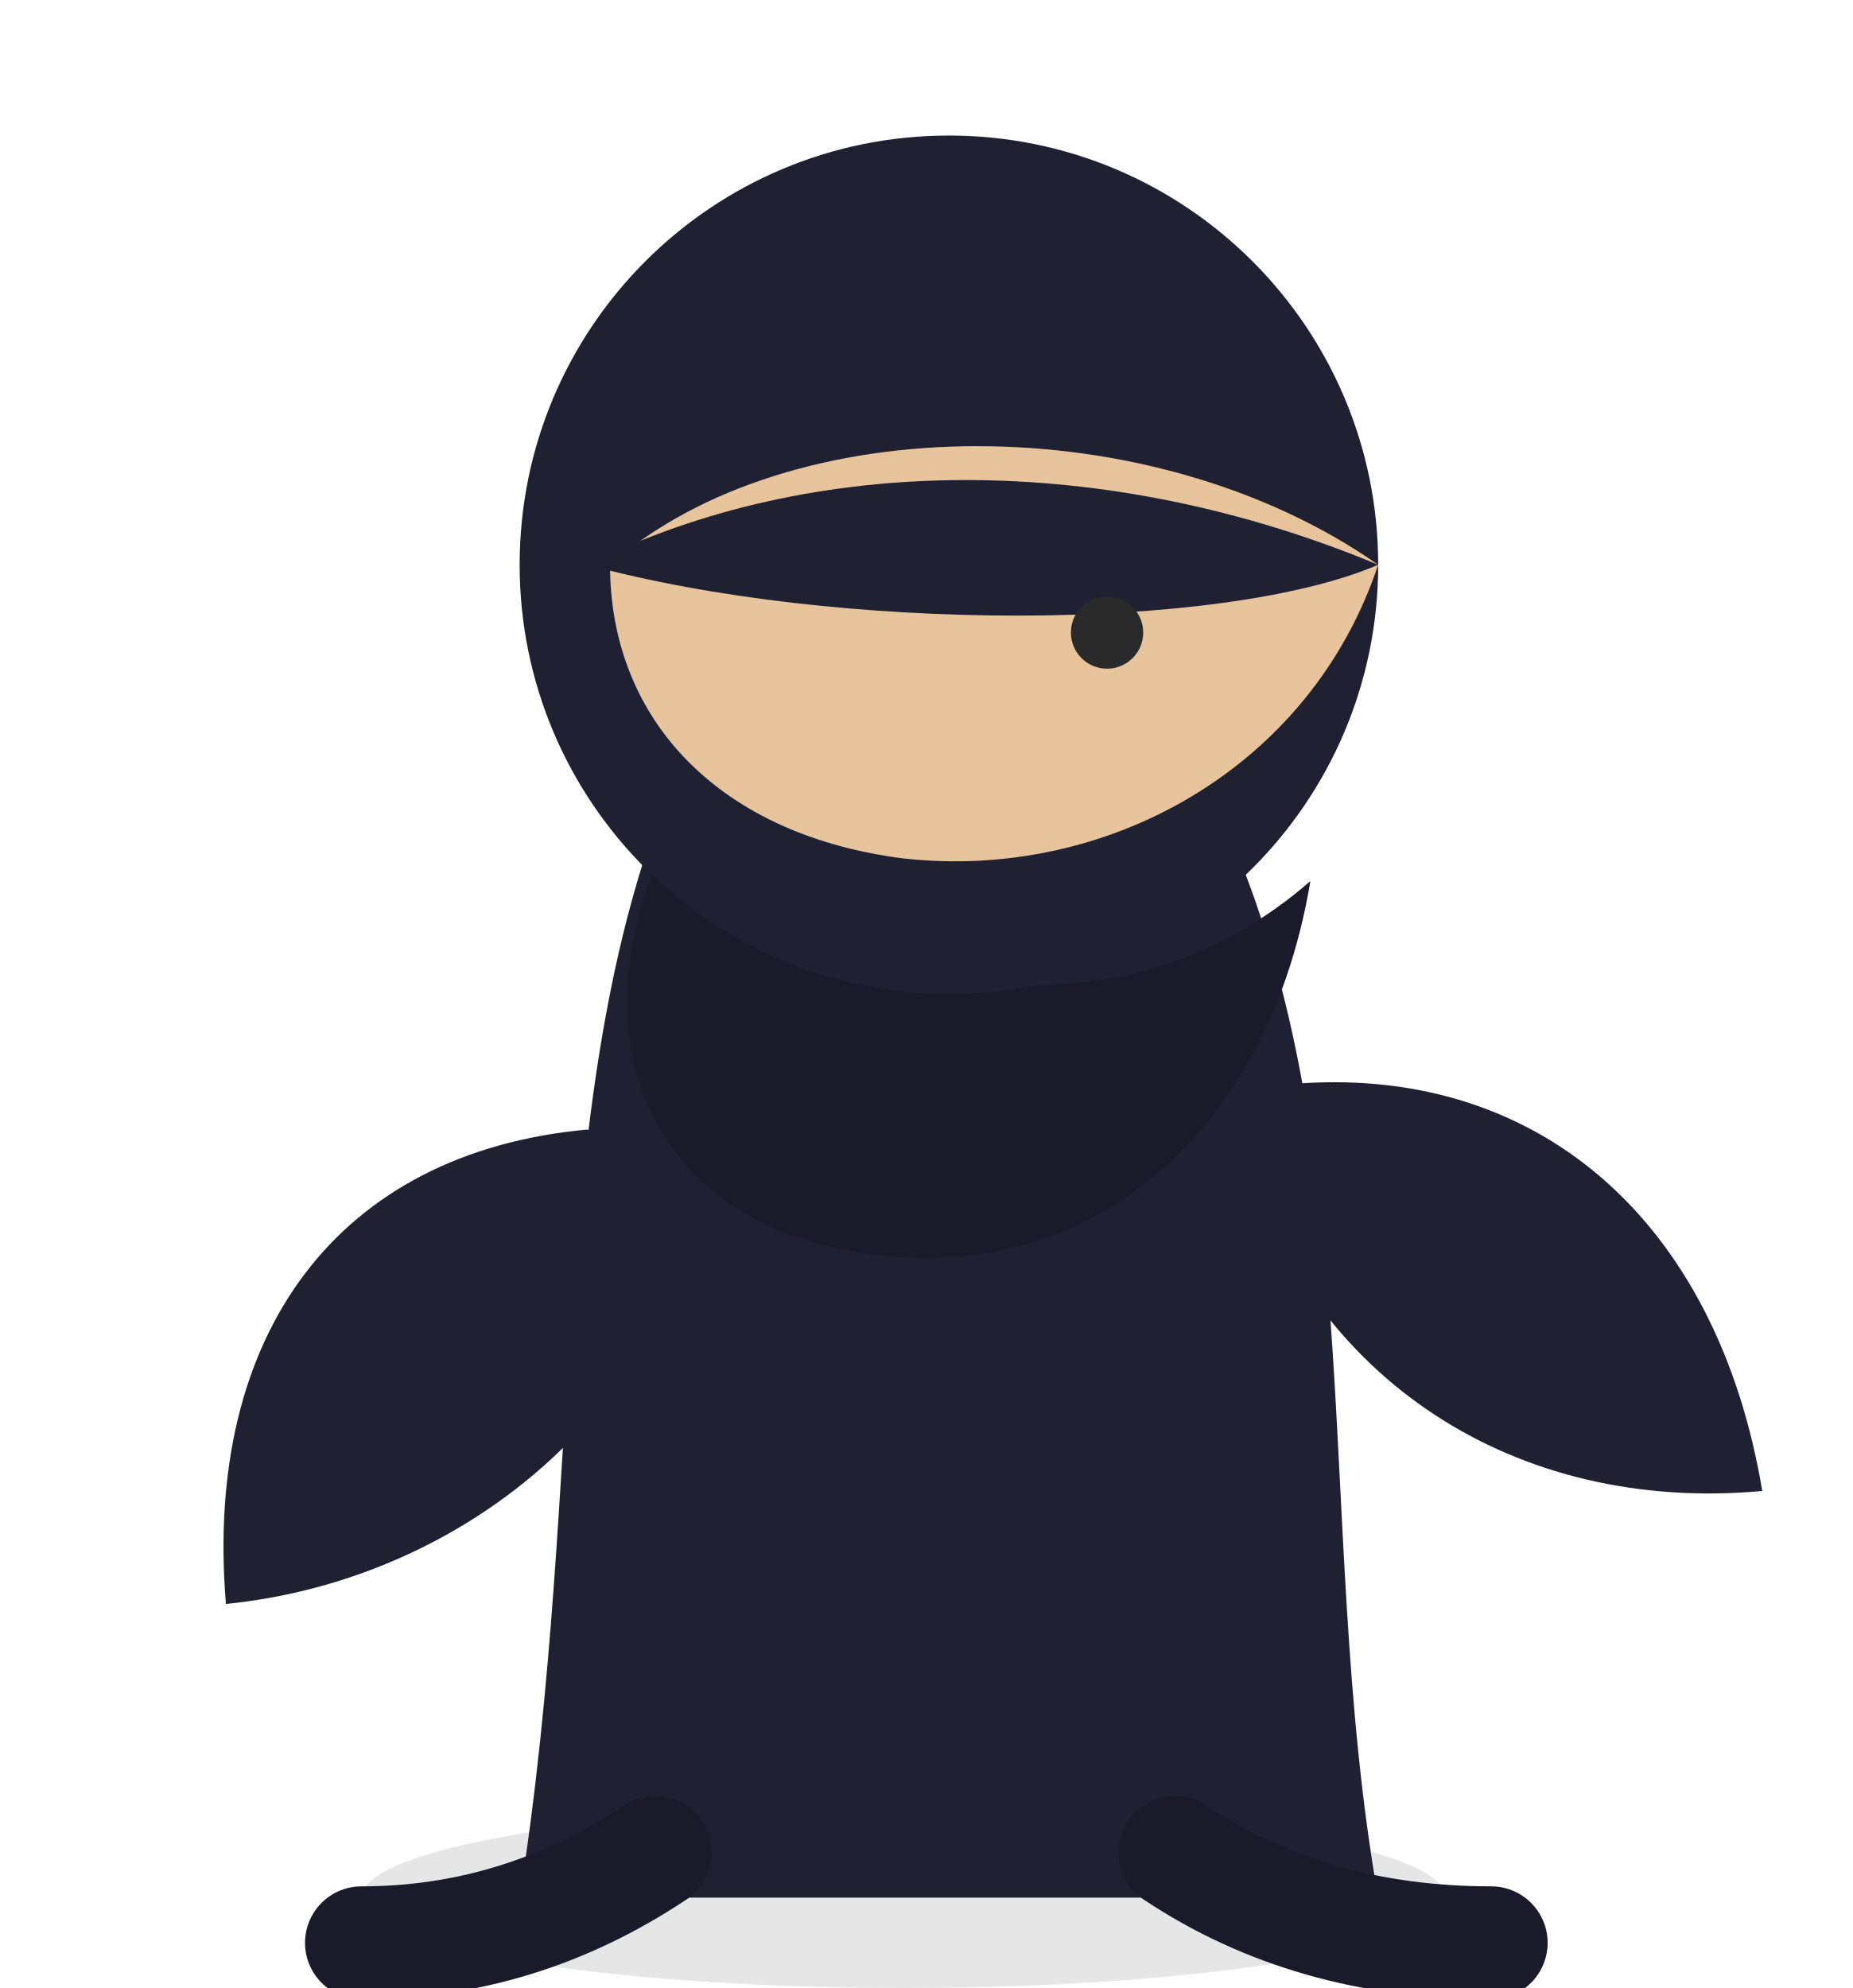
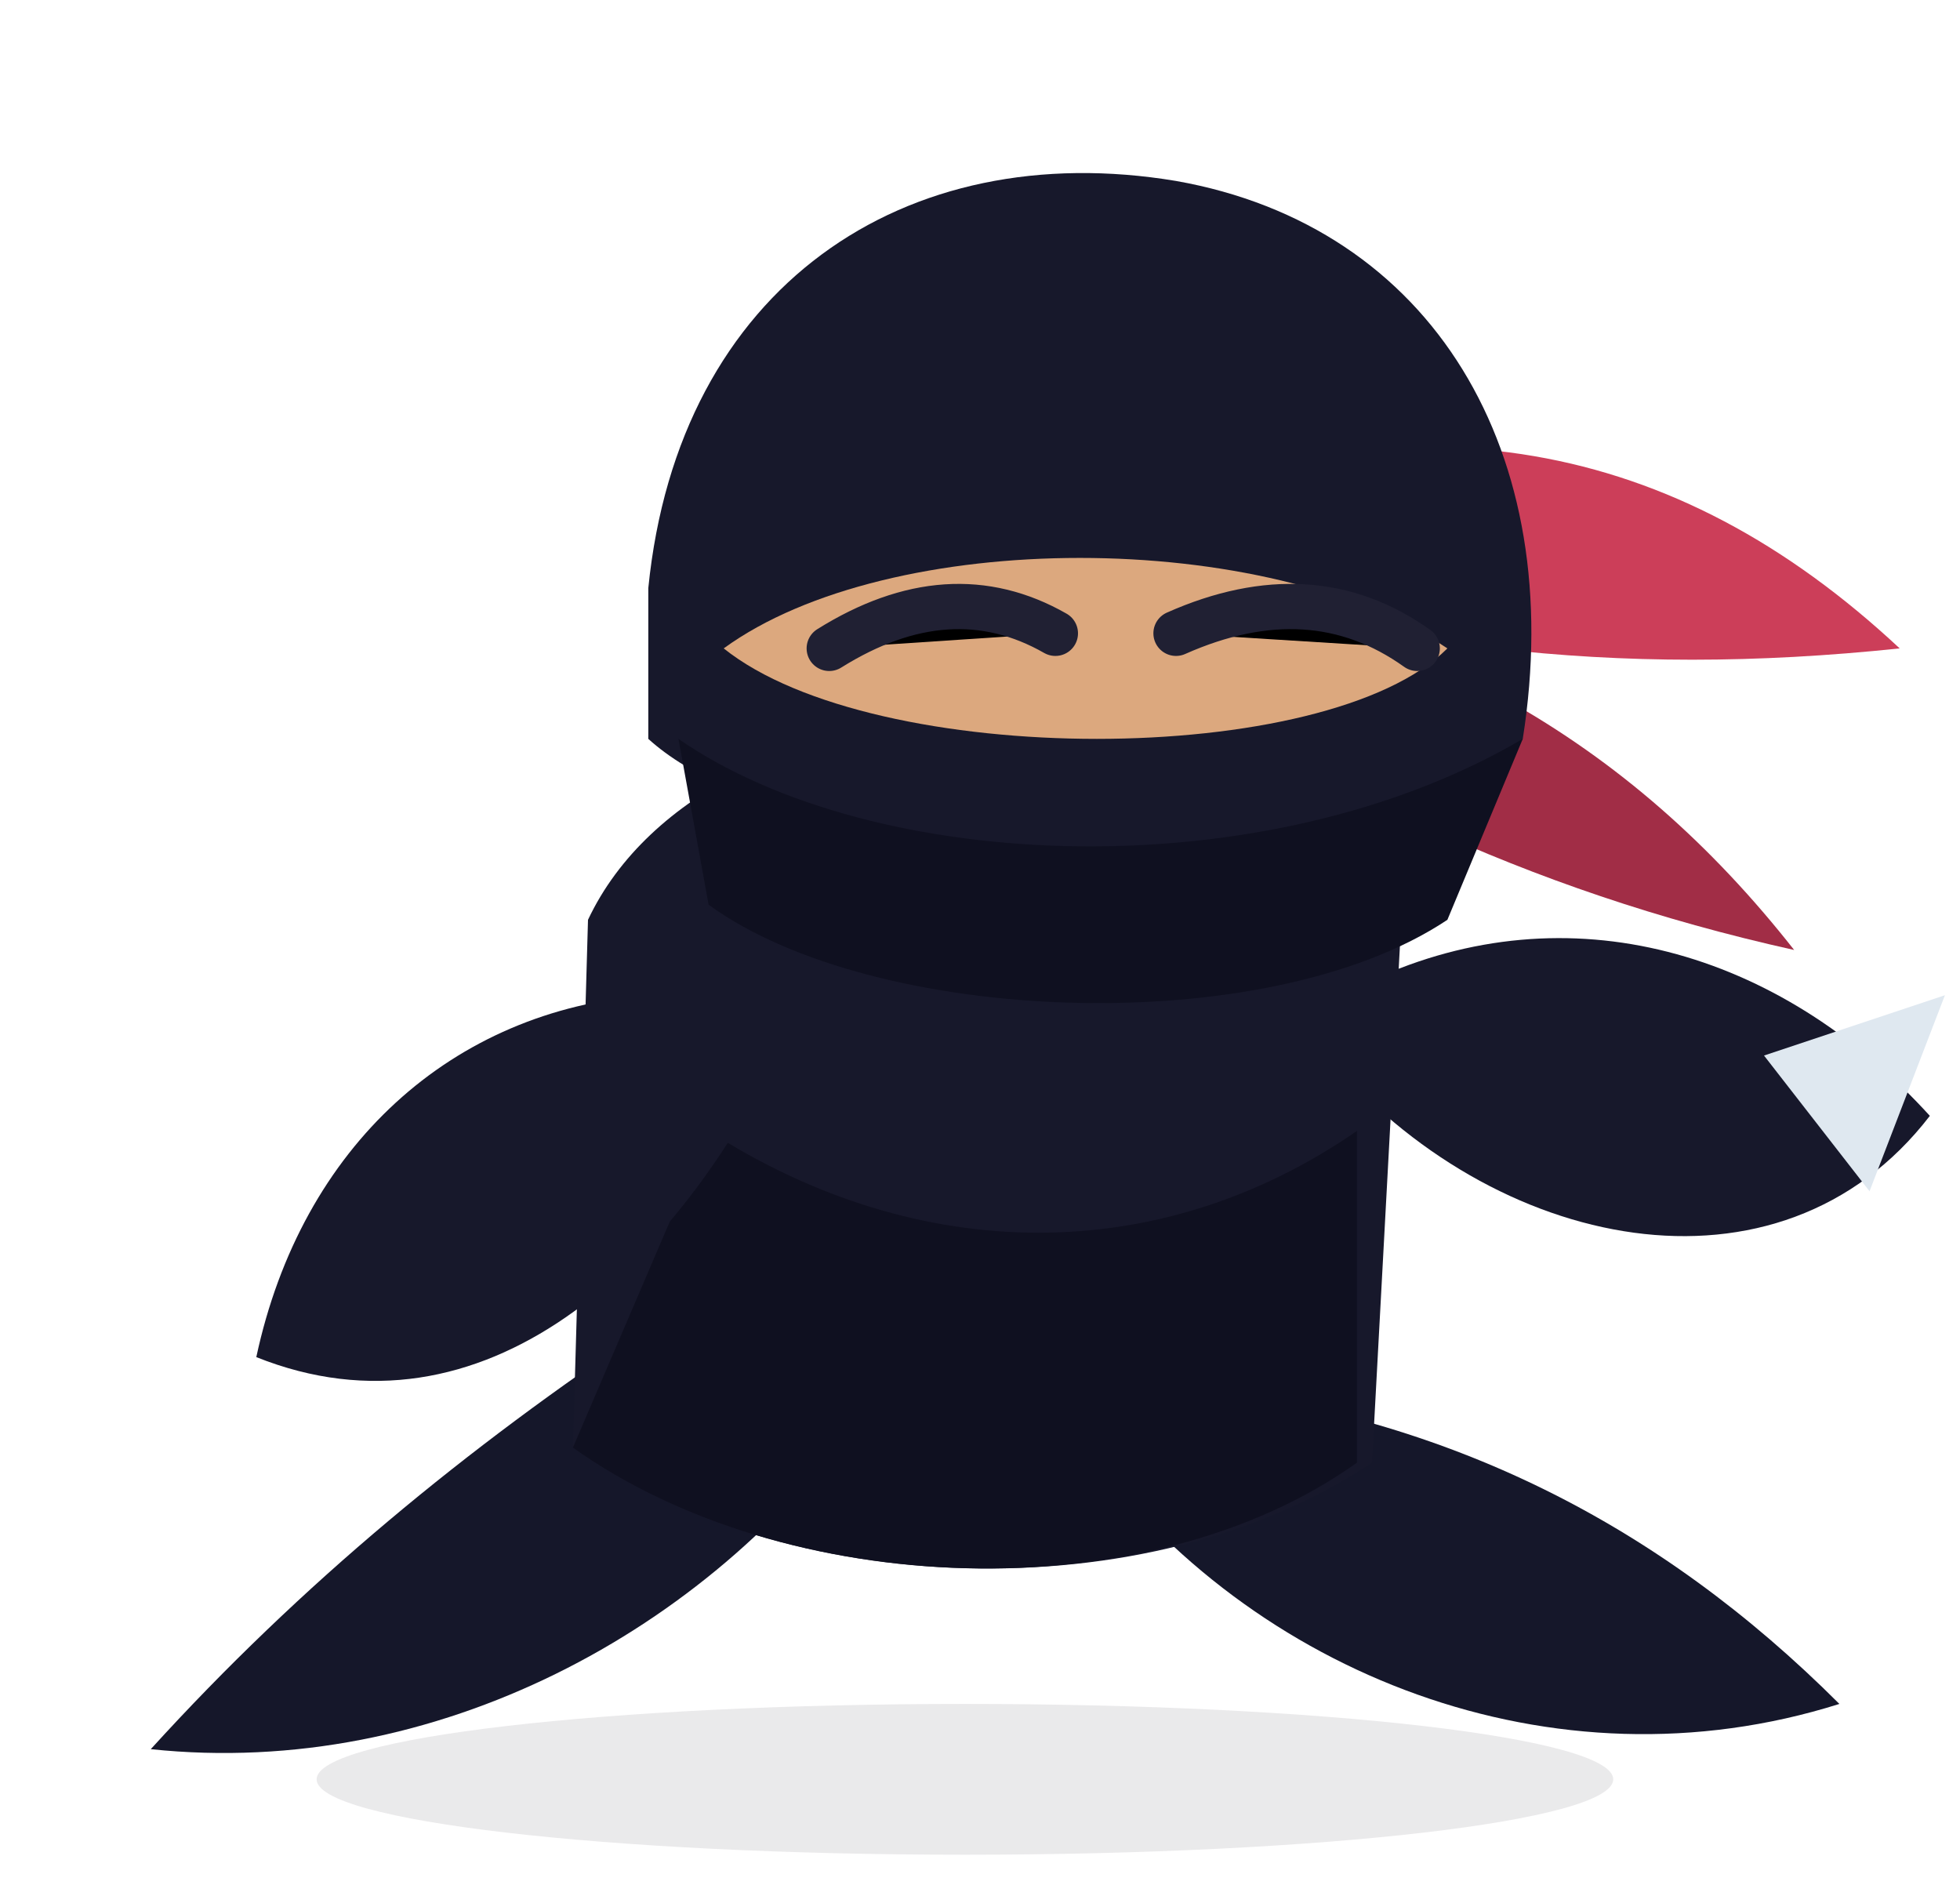
- <svg xmlns="http://www.w3.org/2000/svg" width="82" height="88" viewBox="0 0 82 88">
-   <ellipse cx="40" cy="84" rx="24" ry="4" fill="#000000" opacity="0.1" />
-   <path d="M23 84C26 65 24 48 30 34H53C61 49 58 67 61 84Z" fill="#202033" />
-   <path d="M30 36C38 45 50 46 58 39C56 51 47 58 36 55C29 53 25 46 30 36Z" fill="#1a1a2a" />
-   <circle cx="42" cy="25" r="19" fill="#202033" />
-   <path d="M27 25C35 18 51 18 61 25C58 34 49 39 40 38C32 37 27 32 27 25Z" fill="#e8c49d" />
-   <path d="M26 25C36 20 49 20 61 25C54 28 37 28 26 25Z" fill="#202033" />
-   <circle cx="49" cy="28" r="1.6" fill="#2a2a2a" />
-   <path d="M26 50C15 51 9 59 10 71C20 70 29 63 31 53Z" fill="#202033" />
-   <path d="M57 48C68 47 76 54 78 66C67 67 58 61 55 51Z" fill="#202033" />
-   <path d="M29 82Q23 86 16 86" fill="none" stroke="#1a1a2a" stroke-width="5" stroke-linecap="round" />
-   <path d="M52 82Q58 86 66 86" fill="none" stroke="#1a1a2a" stroke-width="5" stroke-linecap="round" />
+ <svg xmlns="http://www.w3.org/2000/svg" width="130" height="125" viewBox="0 0 130 125">
+   <defs>
+     <style>
+       .root {
+         transform-origin: 64px 104px;
+         animation: ninjaCrouch 1.6s ease-in-out infinite;
+       }
+       .scarf {
+         transform-origin: 72px 37px;
+         animation: scarf 1.1s ease-in-out infinite;
+       }
+       .armR {
+         transform-origin: 80px 67px;
+         animation: armReady 1.6s ease-in-out infinite;
+       }
+       @keyframes ninjaCrouch {
+         0%,
+         100% {
+           transform: translateY(0) rotate(-1deg);
+         }
+         50% {
+           transform: translateY(-4px) rotate(2deg);
+         }
+       }
+       @keyframes scarf {
+         0%,
+         100% {
+           transform: rotate(-7deg);
+         }
+         50% {
+           transform: rotate(10deg) translateX(5px);
+         }
+       }
+       @keyframes armReady {
+         0%,
+         100% {
+           transform: rotate(0);
+         }
+         50% {
+           transform: rotate(-8deg);
+         }
+       }
+       @media (prefers-reduced-motion: reduce) {
+         .root,
+         .scarf,
+         .armR {
+           animation: none;
+         }
+       }
+     </style>
+   </defs>
+   <ellipse cx="64" cy="118" rx="43" ry="5" fill="#2d2433" opacity=".1" />
+   <g class="root">
+     <path d="M43 88C31 96 20 105 10 116C29 118 47 108 57 94Z" fill="#15172a" />
+     <path d="M79 92C96 94 110 101 122 113C103 119 83 111 72 96Z" fill="#15172a" />
+     <path d="M39 61C47 44 82 42 93 60L91 97C76 107 52 106 38 96Z" fill="#17182b" />
+     <path d="M47 75C61 84 77 84 90 75L90 97C76 107 52 106 38 96Z" fill="#0f1020" />
+     <path d="M43 66C30 67 20 76 17 90C32 96 45 84 52 69Z" fill="#17182b" />
+     <g class="armR">
+       <path d="M91 65C104 59 118 63 128 74C118 87 99 83 88 70Z" fill="#17182b" />
+       <path d="M117 70L129 66L124 79Z" fill="#dfe8f0" />
+     </g>
+     <g class="scarf">
+       <path d="M73 34C94 26 111 29 126 43C107 45 91 43 73 37Z" fill="#cc3e59" />
+       <path d="M74 38C94 41 108 49 119 63C101 59 87 52 72 42Z" fill="#a12d46" />
+     </g>
+     <g>
+       <path d="M43 39C45 19 60 9 78 12C95 15 104 30 101 49C94 59 54 59 43 49Z" fill="#17182b" />
+       <path d="M48 43C59 35 84 35 96 43C88 51 58 51 48 43Z" fill="#dca87e" />
+       <path d="M55 43Q63 38 70 42M78 42Q87 38 94 43" stroke="#202033" stroke-width="3" stroke-linecap="round" />
+       <path d="M45 49C58 58 84 59 101 49L96 61C84 69 58 68 47 60Z" fill="#0f1020" />
+     </g>
+   </g>
</svg>
